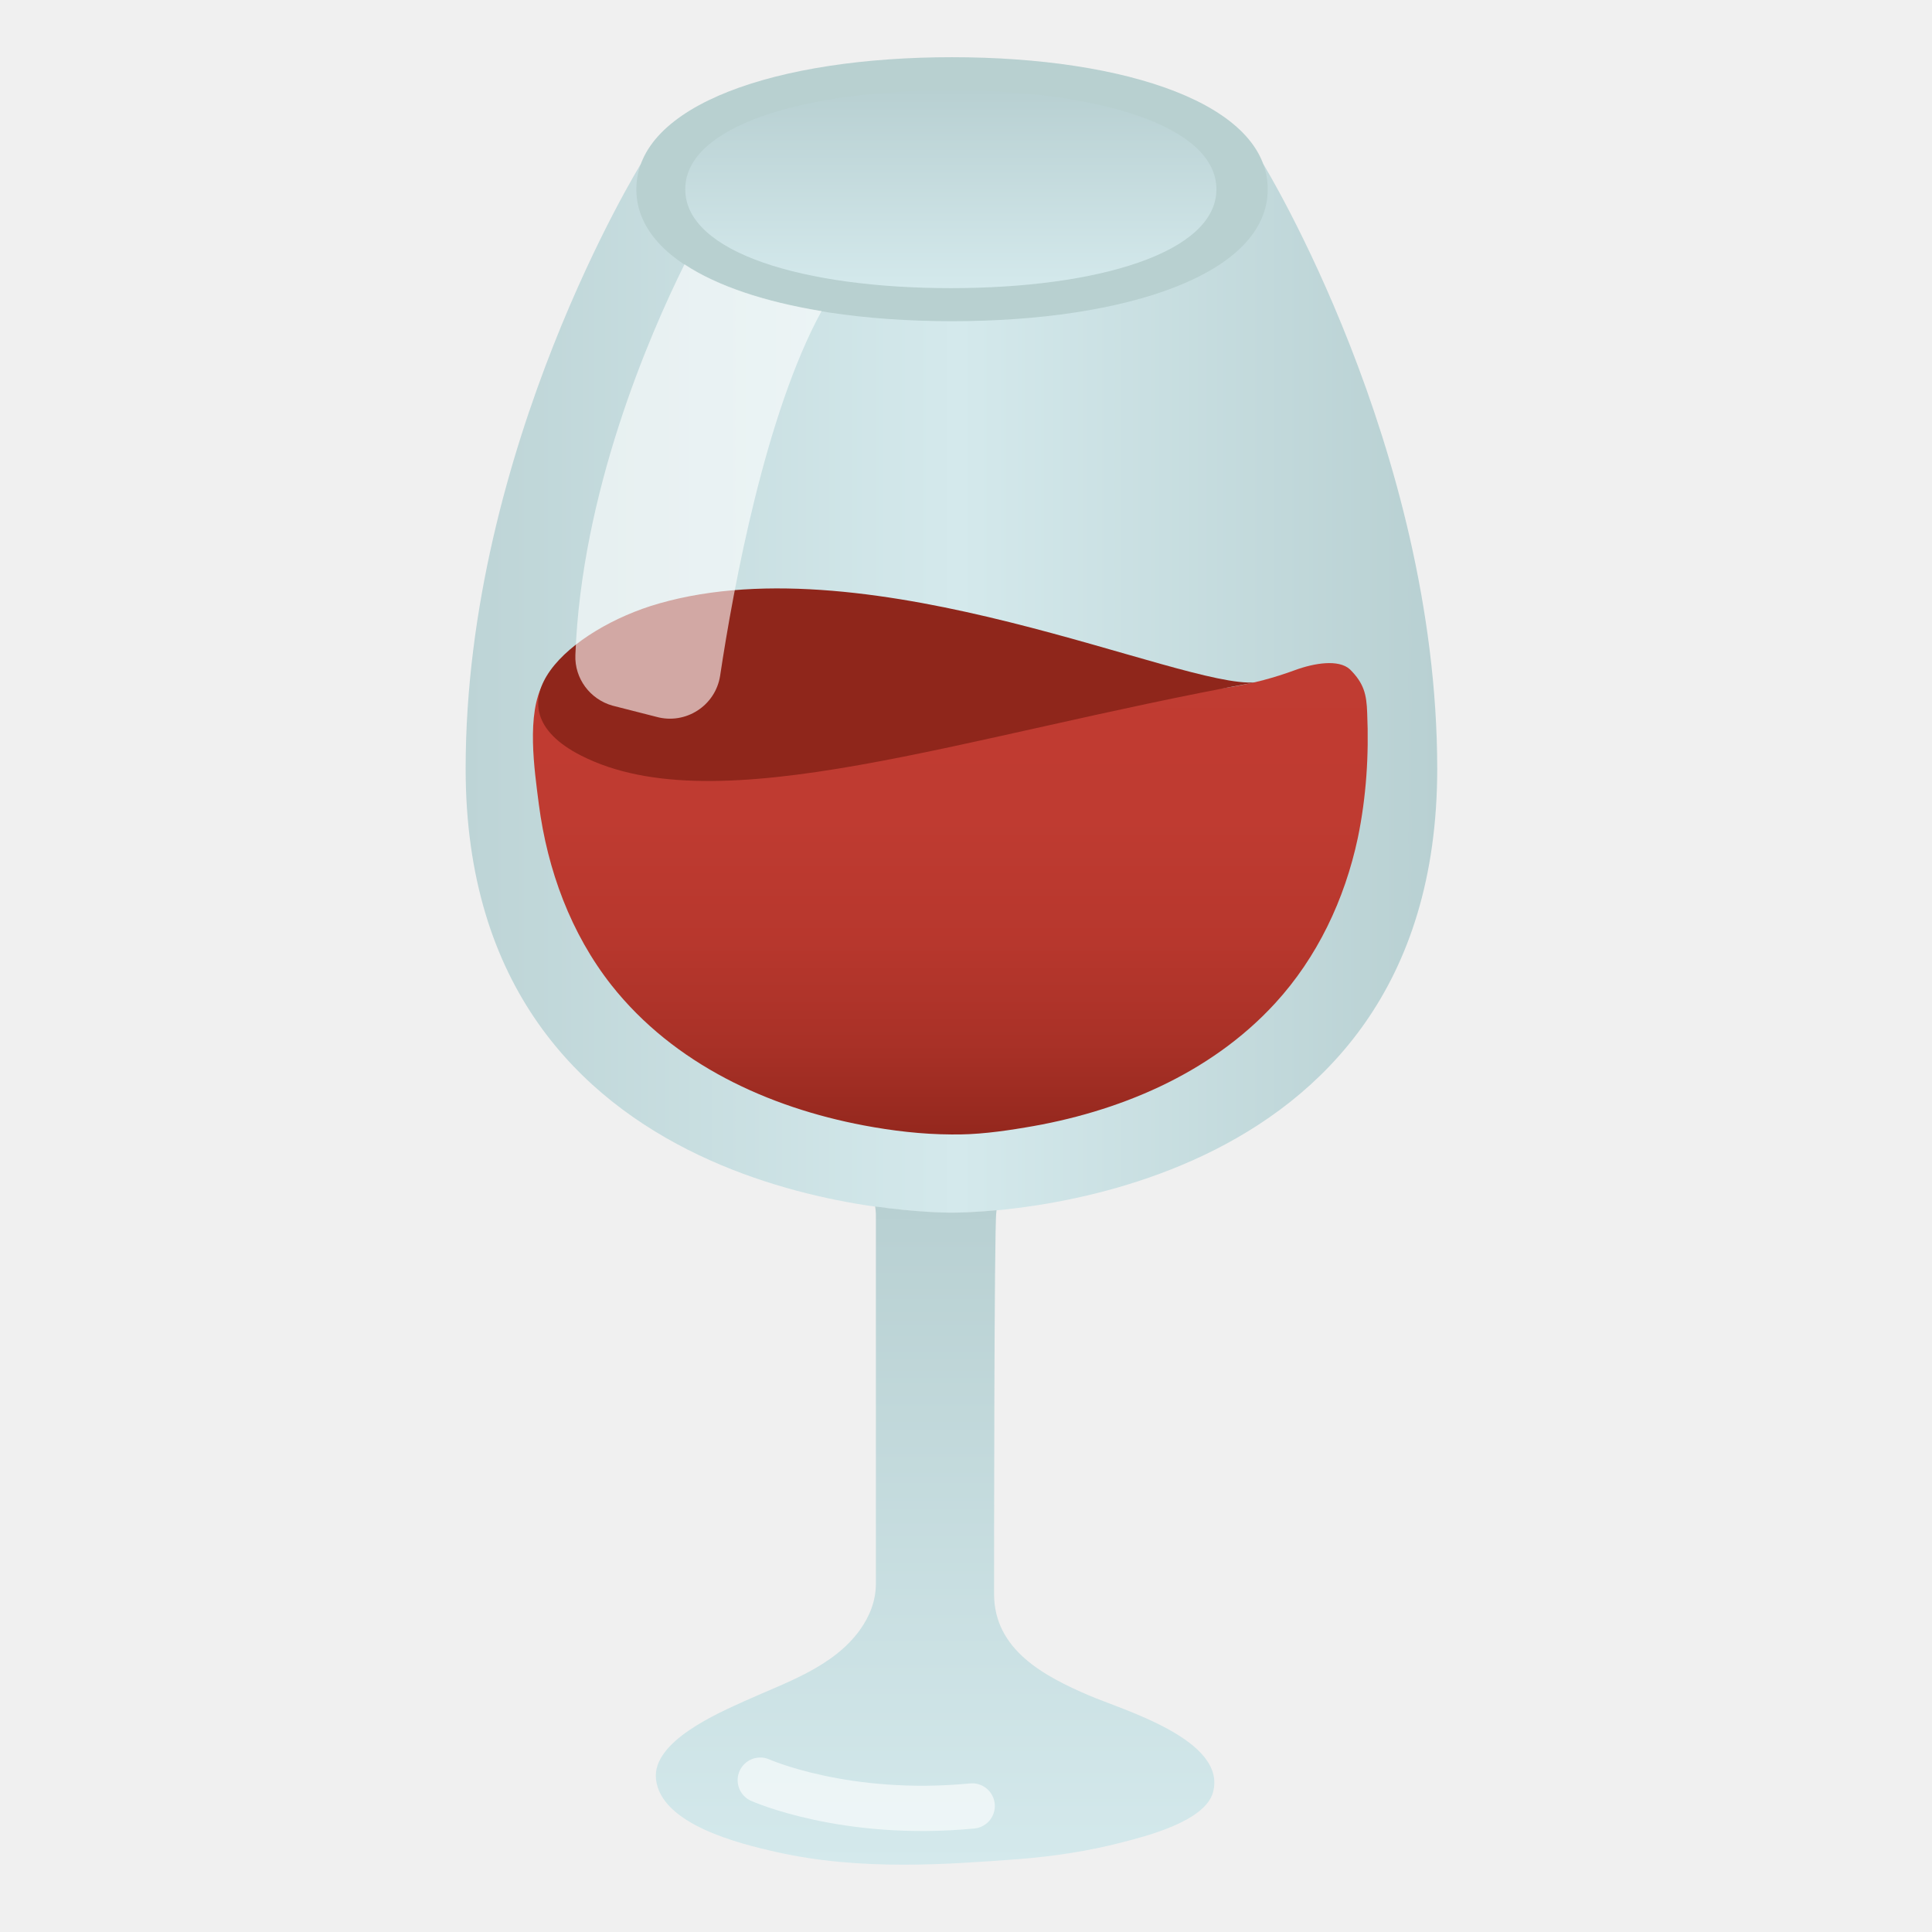
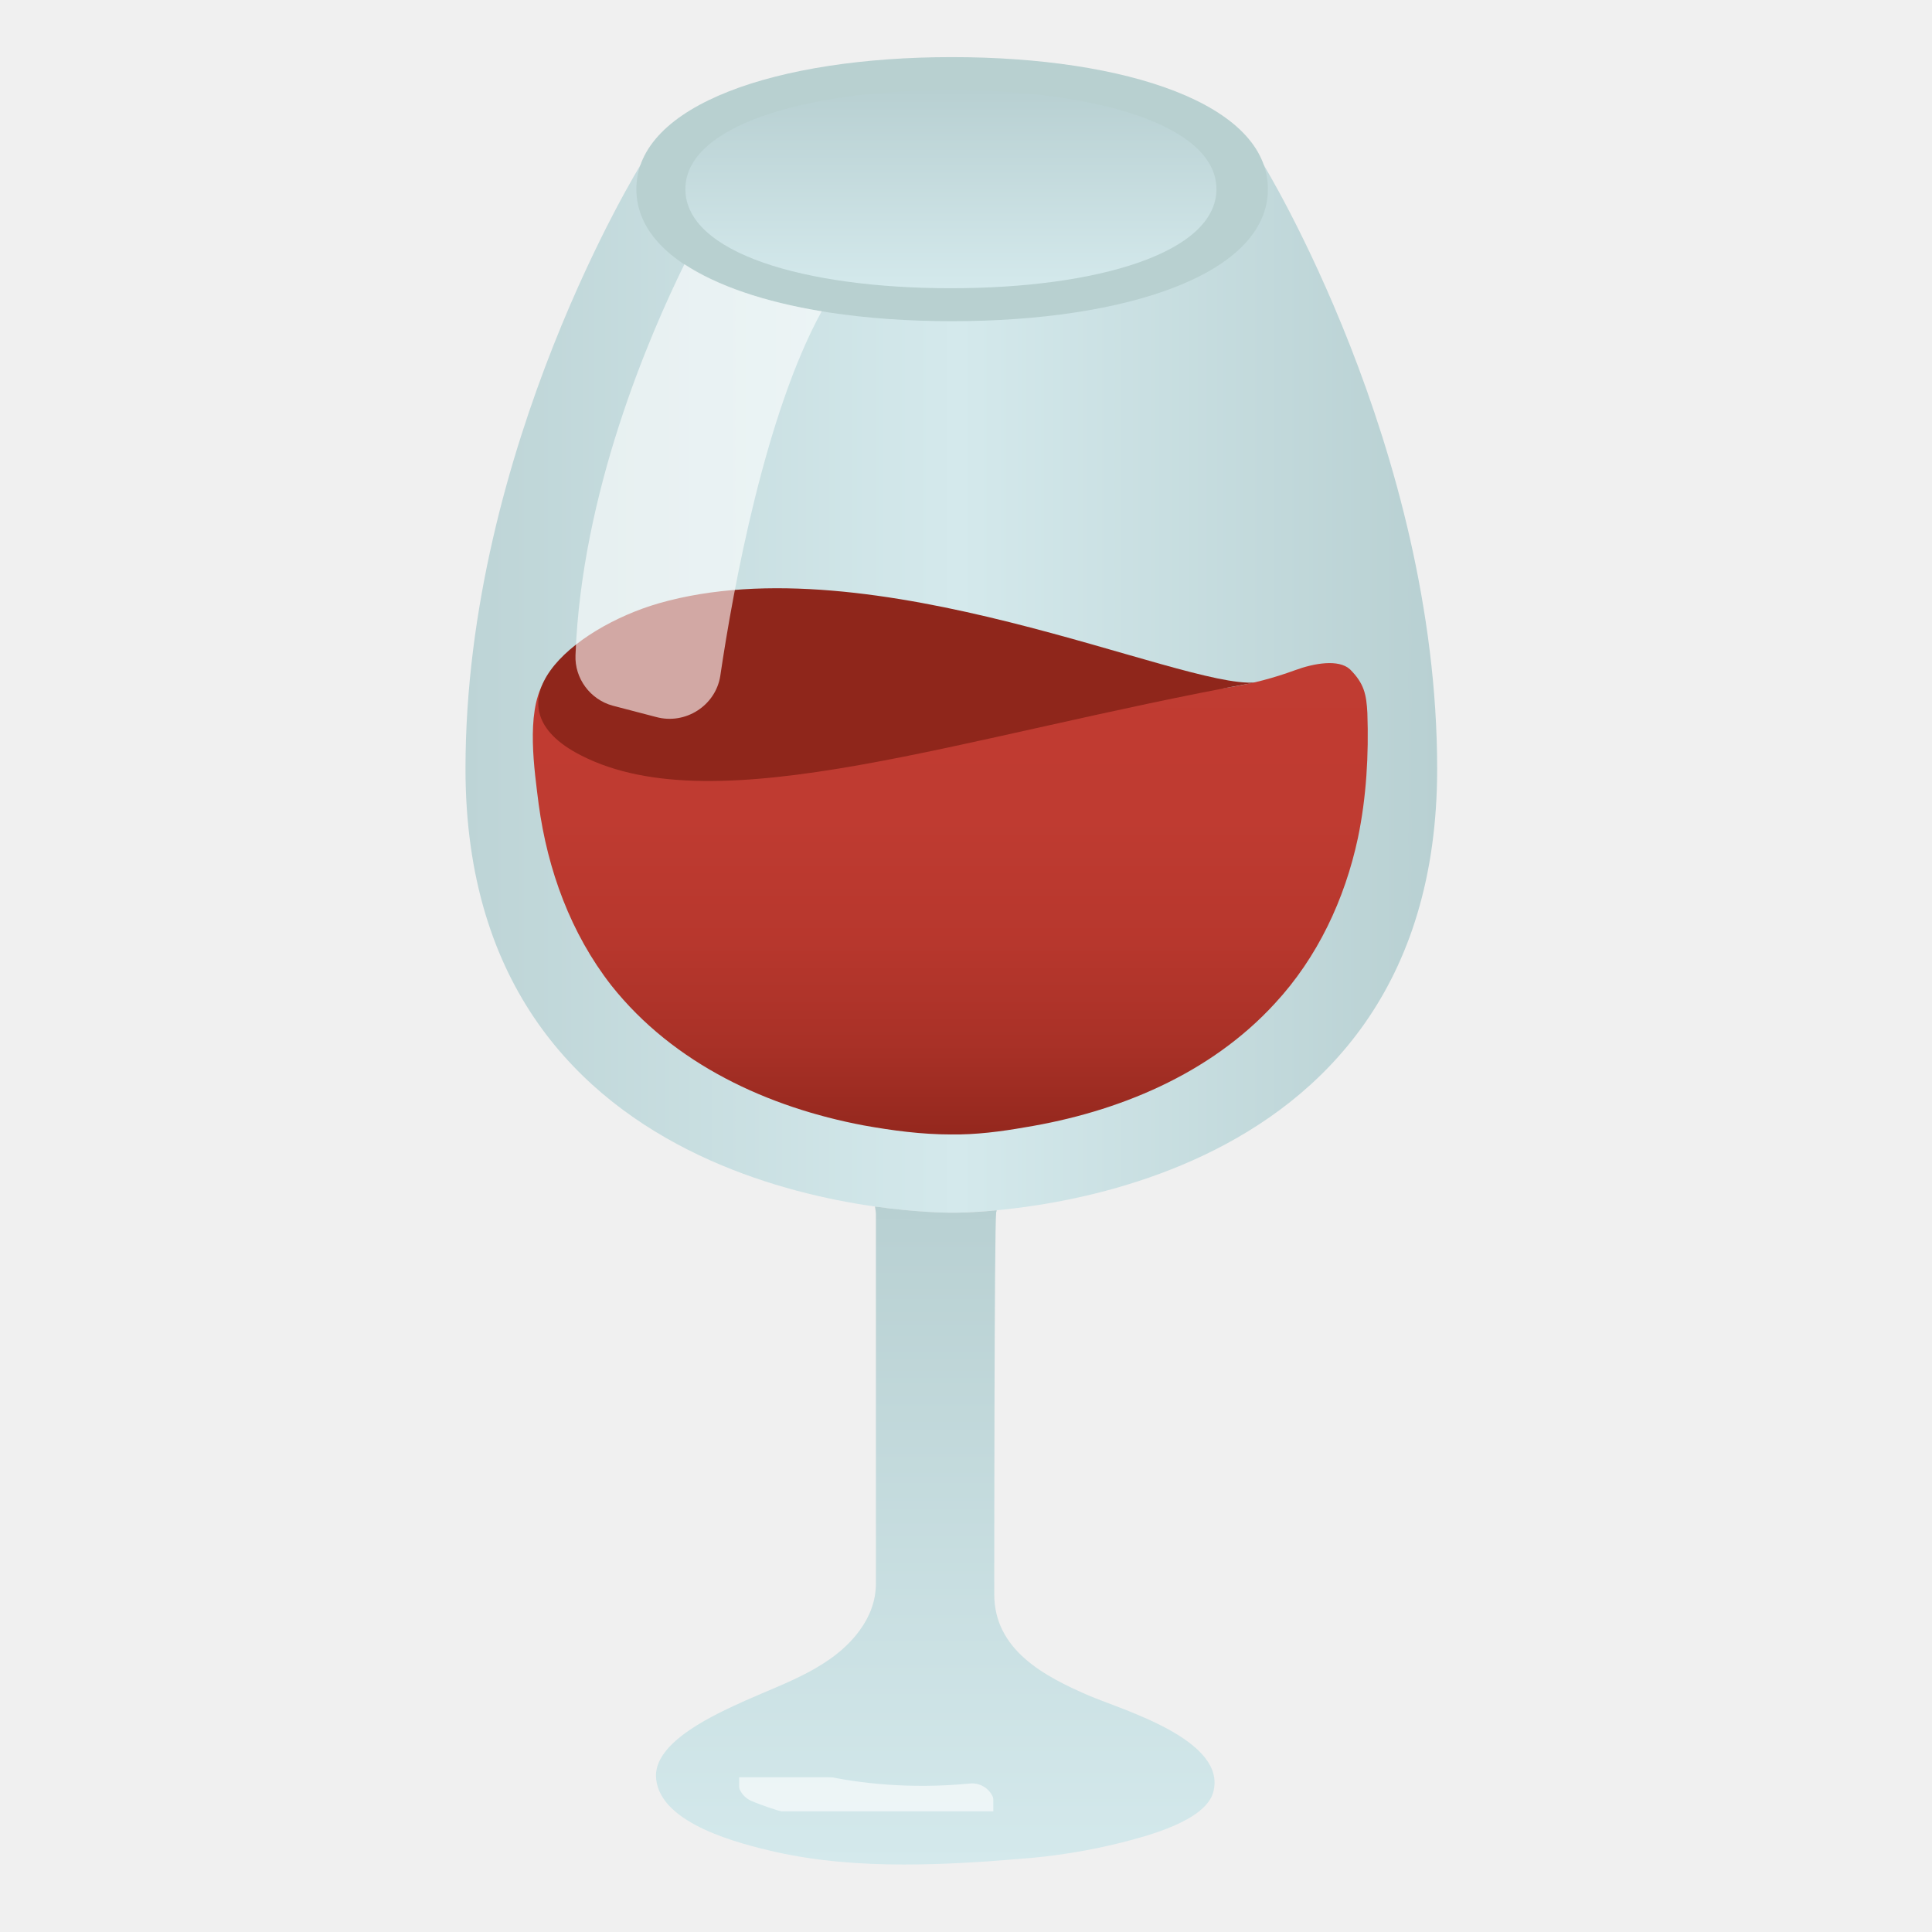
- <svg xmlns="http://www.w3.org/2000/svg" xmlns:xlink="http://www.w3.org/1999/xlink" enable-background="new 0 0 128 128" viewBox="0 0 128 128">
-   <linearGradient id="a" gradientUnits="userSpaceOnUse" x1="30.848" x2="95.211" y1="45.61" y2="45.61">
-     <stop offset="0" stop-color="#bdd4d6" />
-     <stop offset=".507" stop-color="#d4e9ec" />
-     <stop offset="1" stop-color="#b8d0d2" />
-   </linearGradient>
-   <linearGradient id="b" gradientUnits="userSpaceOnUse">
-     <stop offset="0" stop-color="#d4e9ec" />
-     <stop offset="1" stop-color="#b8d0d2" />
-   </linearGradient>
-   <linearGradient id="c" x1="61.956" x2="61.956" xlink:href="#b" y1="123.57" y2="79.948" />
-   <linearGradient id="d" gradientUnits="userSpaceOnUse" x1="62.965" x2="62.965" y1="75.174" y2="39.561">
-     <stop offset="0" stop-color="#94271d" />
-     <stop offset=".008" stop-color="#95281e" />
-     <stop offset=".17" stop-color="#a93127" />
-     <stop offset=".356" stop-color="#b7372d" />
-     <stop offset=".587" stop-color="#bf3b31" />
-     <stop offset="1" stop-color="#c13c32" />
-   </linearGradient>
-   <linearGradient id="e" x1="62.994" x2="62.994" xlink:href="#b" y1="19.086" y2="5.978" />
-   <path d="m83.69 10.86h-41.23s-11.61 18.77-11.61 40.07c0 29.03 30.48 29.42 32.11 29.42h.07s.02 0 .07 0c1.64 0 32.12-.39 32.12-29.42-.01-21.3-11.53-40.07-11.53-40.07z" fill="url(#a)" />
-   <path d="m72.16 112.33c-2.97-1.27-6.29-3.02-6.3-6.71 0-1.02 0-24.34.15-25.32.01-.04.01-.08.01-.12-1.58.15-2.66.16-2.93.16h-.07s-.02 0-.07 0c-.37 0-2.28-.03-4.97-.41.03.19.05.37.05.53v24.45c0 1.15-.41 2.17-1.06 3.08-1.78 2.47-4.92 3.48-7.57 4.68-1.79.81-6.2 2.69-5.94 5.19.31 3.03 5.6 4.3 7.88 4.82 2.8.64 5.66.86 8.53.86 2.56 0 5.11-.18 7.64-.37 2.28-.18 4.62-.53 6.83-1.11 1.61-.41 5.49-1.4 6.02-3.3.98-3.49-6.03-5.49-8.2-6.43z" fill="url(#c)" />
-   <path d="m85.79 44.4c-5.53 2.04-11.04 1.72-16.58-.07-5.35-1.74-10.48-4.03-16.1-4.63-3.61-.39-7.3 0-10.7 1.4-2.49 1.02-5 1.65-6.4 4.14-1.16 2.06-.6 5.78-.31 8.05.57 4.36 2.12 8.56 4.81 11.98 4.15 5.25 10.42 8.1 16.71 9.29 1.91.36 3.85.59 5.79.6 1.64.03 3.31-.19 4.91-.46 6.1-1 12.23-3.51 16.56-8.23 2.79-3.04 4.61-6.87 5.48-10.96.56-2.7.74-5.5.62-8.26-.04-1.26-.22-1.98-1.14-2.9-.75-.69-2.37-.42-3.65.05z" fill="url(#d)" />
-   <path d="m83.16 45.21c-19.46 3.54-35.6 9.44-44.64 4.86-6.49-3.29-.72-8.42 5.15-10.09 14.18-4.06 34.59 5.63 39.49 5.23z" fill="#8f261b" />
-   <path d="m63.07 3.79c-11.56 0-20.91 3.14-20.91 8.75 0 5.62 9.36 8.74 20.91 8.74s20.92-3.12 20.92-8.74-9.36-8.75-20.92-8.75z" fill="#b8d0d0" />
-   <path d="m62.99 5.98c-9.72 0-17.59 2.35-17.59 6.56s7.88 6.55 17.59 6.55 17.6-2.34 17.6-6.55-7.88-6.56-17.6-6.56z" fill="url(#e)" />
-   <path d="m50.37 117.94s5.64 2.52 14.04 1.71" style="fill:none;opacity:.6;stroke:#fff;stroke-linecap:round;stroke-miterlimit:10;stroke-width:3" />
-   <path d="m45.35 17.51c-2.36 4.76-6.83 15.11-7.23 25.89-.06 1.55.97 2.93 2.46 3.35l2.9.74c1.94.54 3.92-.73 4.23-2.72.89-5.91 3.01-17.38 6.72-24.16-3.76-.62-6.91-1.66-9.08-3.1z" fill="#fff" opacity=".6" />
+ <svg xmlns="http://www.w3.org/2000/svg" xmlns:xlink="http://www.w3.org/1999/xlink" width="16pt" height="16pt" viewBox="0 0 16 16" version="1.1">
+   <defs>
+     <linearGradient id="linear0" gradientUnits="userSpaceOnUse" x1="30.848" y1="45.61" x2="95.211" y2="45.61" gradientTransform="matrix(0.125,0,0,0.125,0,0)">
+       <stop offset="0" style="stop-color:rgb(74.118%,83.137%,83.922%);stop-opacity:1;" />
+       <stop offset="0.507" style="stop-color:rgb(83.137%,91.373%,92.549%);stop-opacity:1;" />
+       <stop offset="1" style="stop-color:rgb(72.157%,81.569%,82.353%);stop-opacity:1;" />
+     </linearGradient>
+     <linearGradient id="linear1" gradientUnits="userSpaceOnUse" x1="61.956" y1="123.57" x2="61.956" y2="79.948" gradientTransform="matrix(0.125,0,0,0.125,0,0)">
+       <stop offset="0" style="stop-color:rgb(83.137%,91.373%,92.549%);stop-opacity:1;" />
+       <stop offset="1" style="stop-color:rgb(72.157%,81.569%,82.353%);stop-opacity:1;" />
+     </linearGradient>
+     <linearGradient id="linear2" gradientUnits="userSpaceOnUse" x1="62.965" y1="75.174" x2="62.965" y2="39.561" gradientTransform="matrix(0.125,0,0,0.125,0,0)">
+       <stop offset="0" style="stop-color:rgb(58.039%,15.294%,11.373%);stop-opacity:1;" />
+       <stop offset="0.008" style="stop-color:rgb(58.431%,15.686%,11.765%);stop-opacity:1;" />
+       <stop offset="0.17" style="stop-color:rgb(66.275%,19.216%,15.294%);stop-opacity:1;" />
+       <stop offset="0.356" style="stop-color:rgb(71.765%,21.569%,17.647%);stop-opacity:1;" />
+       <stop offset="0.587" style="stop-color:rgb(74.902%,23.137%,19.216%);stop-opacity:1;" />
+       <stop offset="1" style="stop-color:rgb(75.686%,23.529%,19.608%);stop-opacity:1;" />
+     </linearGradient>
+     <linearGradient id="linear3" gradientUnits="userSpaceOnUse" x1="62.994" y1="19.086" x2="62.994" y2="5.978" gradientTransform="matrix(0.125,0,0,0.125,0,0)">
+       <stop offset="0" style="stop-color:rgb(83.137%,91.373%,92.549%);stop-opacity:1;" />
+       <stop offset="1" style="stop-color:rgb(72.157%,81.569%,82.353%);stop-opacity:1;" />
+     </linearGradient>
+     <filter id="alpha" filterUnits="objectBoundingBox" x="0%" y="0%" width="100%" height="100%">
+       <feColorMatrix type="matrix" in="SourceGraphic" values="0 0 0 0 1 0 0 0 0 1 0 0 0 0 1 0 0 0 1 0" />
+     </filter>
+     <mask id="mask0">
+       <g filter="url(#alpha)">
+         <rect x="0" y="0" width="16" height="16" style="fill:rgb(0%,0%,0%);fill-opacity:0.6;stroke:none;" />
+       </g>
+     </mask>
+     <clipPath id="clip1">
+       <rect width="16" height="16" />
+     </clipPath>
+     <g id="surface6" clip-path="url(#clip1)">
+       <path style="fill:none;stroke-width:3;stroke-linecap:round;stroke-linejoin:miter;stroke:rgb(100%,100%,100%);stroke-opacity:1;stroke-miterlimit:10;" d="M 50.375 117.938 C 50.375 117.938 56 120.469 64.406 119.656 " transform="matrix(0.125,0,0,0.125,0,0)" />
+     </g>
+     <mask id="mask1">
+       <g filter="url(#alpha)">
+         <rect x="0" y="0" width="16" height="16" style="fill:rgb(0%,0%,0%);fill-opacity:0.6;stroke:none;" />
+       </g>
+     </mask>
+     <clipPath id="clip2">
+       <rect width="16" height="16" />
+     </clipPath>
+     <g id="surface9" clip-path="url(#clip2)">
+       <path style=" stroke:none;fill-rule:nonzero;fill:rgb(100%,100%,100%);fill-opacity:1;" d="M 5.668 2.188 C 5.375 2.785 4.816 4.078 4.766 5.426 C 4.758 5.617 4.887 5.793 5.074 5.844 L 5.434 5.938 C 5.676 6.004 5.926 5.844 5.965 5.598 C 6.074 4.859 6.34 3.422 6.805 2.578 C 6.332 2.5 5.941 2.367 5.668 2.188 Z M 5.668 2.188 " />
+     </g>
+   </defs>
+   <g id="surface1">
+     <path style=" stroke:none;fill-rule:nonzero;fill:url(#linear0);" d="M 10.461 1.359 L 5.309 1.359 C 5.309 1.359 3.855 3.703 3.855 6.367 C 3.855 9.996 7.668 10.043 7.871 10.043 L 7.879 10.043 C 7.879 10.043 7.883 10.043 7.887 10.043 C 8.094 10.043 11.902 9.996 11.902 6.367 C 11.902 3.703 10.461 1.359 10.461 1.359 Z M 10.461 1.359 " />
+     <path style=" stroke:none;fill-rule:nonzero;fill:url(#linear1);" d="M 9.02 14.043 C 8.648 13.883 8.234 13.664 8.234 13.203 C 8.234 13.074 8.234 10.16 8.25 10.039 C 8.254 10.031 8.254 10.027 8.254 10.023 C 8.055 10.043 7.922 10.043 7.887 10.043 L 7.879 10.043 C 7.879 10.043 7.875 10.043 7.867 10.043 C 7.824 10.043 7.582 10.039 7.246 9.992 C 7.25 10.016 7.254 10.039 7.254 10.059 L 7.254 13.113 C 7.254 13.258 7.203 13.387 7.121 13.5 C 6.898 13.809 6.508 13.934 6.176 14.082 C 5.953 14.184 5.398 14.422 5.434 14.734 C 5.473 15.109 6.133 15.27 6.418 15.336 C 6.766 15.414 7.125 15.441 7.484 15.441 C 7.805 15.441 8.121 15.422 8.438 15.395 C 8.723 15.375 9.016 15.328 9.293 15.258 C 9.492 15.207 9.98 15.082 10.047 14.844 C 10.168 14.41 9.293 14.16 9.02 14.043 Z M 9.02 14.043 " />
+     <path style=" stroke:none;fill-rule:nonzero;fill:url(#linear2);" d="M 10.723 5.551 C 10.031 5.805 9.344 5.766 8.652 5.543 C 7.984 5.324 7.34 5.039 6.641 4.961 C 6.188 4.914 5.727 4.961 5.301 5.137 C 4.988 5.266 4.676 5.344 4.5 5.656 C 4.355 5.914 4.426 6.379 4.461 6.66 C 4.535 7.207 4.727 7.73 5.062 8.16 C 5.582 8.816 6.367 9.172 7.152 9.32 C 7.391 9.363 7.633 9.395 7.875 9.395 C 8.082 9.398 8.289 9.371 8.488 9.336 C 9.254 9.211 10.02 8.898 10.559 8.309 C 10.91 7.93 11.137 7.449 11.246 6.938 C 11.316 6.602 11.336 6.25 11.324 5.906 C 11.316 5.75 11.297 5.66 11.18 5.543 C 11.086 5.457 10.883 5.492 10.723 5.551 Z M 10.723 5.551 " />
+     <path style=" stroke:none;fill-rule:nonzero;fill:rgb(56.078%,14.902%,10.588%);fill-opacity:1;" d="M 10.395 5.652 C 7.961 6.094 5.945 6.832 4.816 6.258 C 4.004 5.848 4.727 5.207 5.457 4.996 C 7.23 4.488 9.781 5.703 10.395 5.652 Z M 10.395 5.652 " />
+     <path style=" stroke:none;fill-rule:nonzero;fill:rgb(72.157%,81.569%,81.569%);fill-opacity:1;" d="M 7.883 0.473 C 6.438 0.473 5.27 0.867 5.27 1.566 C 5.27 2.27 6.441 2.66 7.883 2.66 C 9.328 2.66 10.5 2.27 10.5 1.566 C 10.5 0.863 9.328 0.473 7.883 0.473 Z M 7.883 0.473 " />
+     <path style=" stroke:none;fill-rule:nonzero;fill:url(#linear3);" d="M 7.875 0.746 C 6.66 0.746 5.676 1.043 5.676 1.566 C 5.676 2.094 6.66 2.387 7.875 2.387 C 9.086 2.387 10.074 2.094 10.074 1.566 C 10.074 1.043 9.09 0.746 7.875 0.746 Z M 7.875 0.746 " />
+     <use xlink:href="#surface6" mask="url(#mask0)" />
+     <use xlink:href="#surface9" mask="url(#mask1)" />
+   </g>
</svg>
